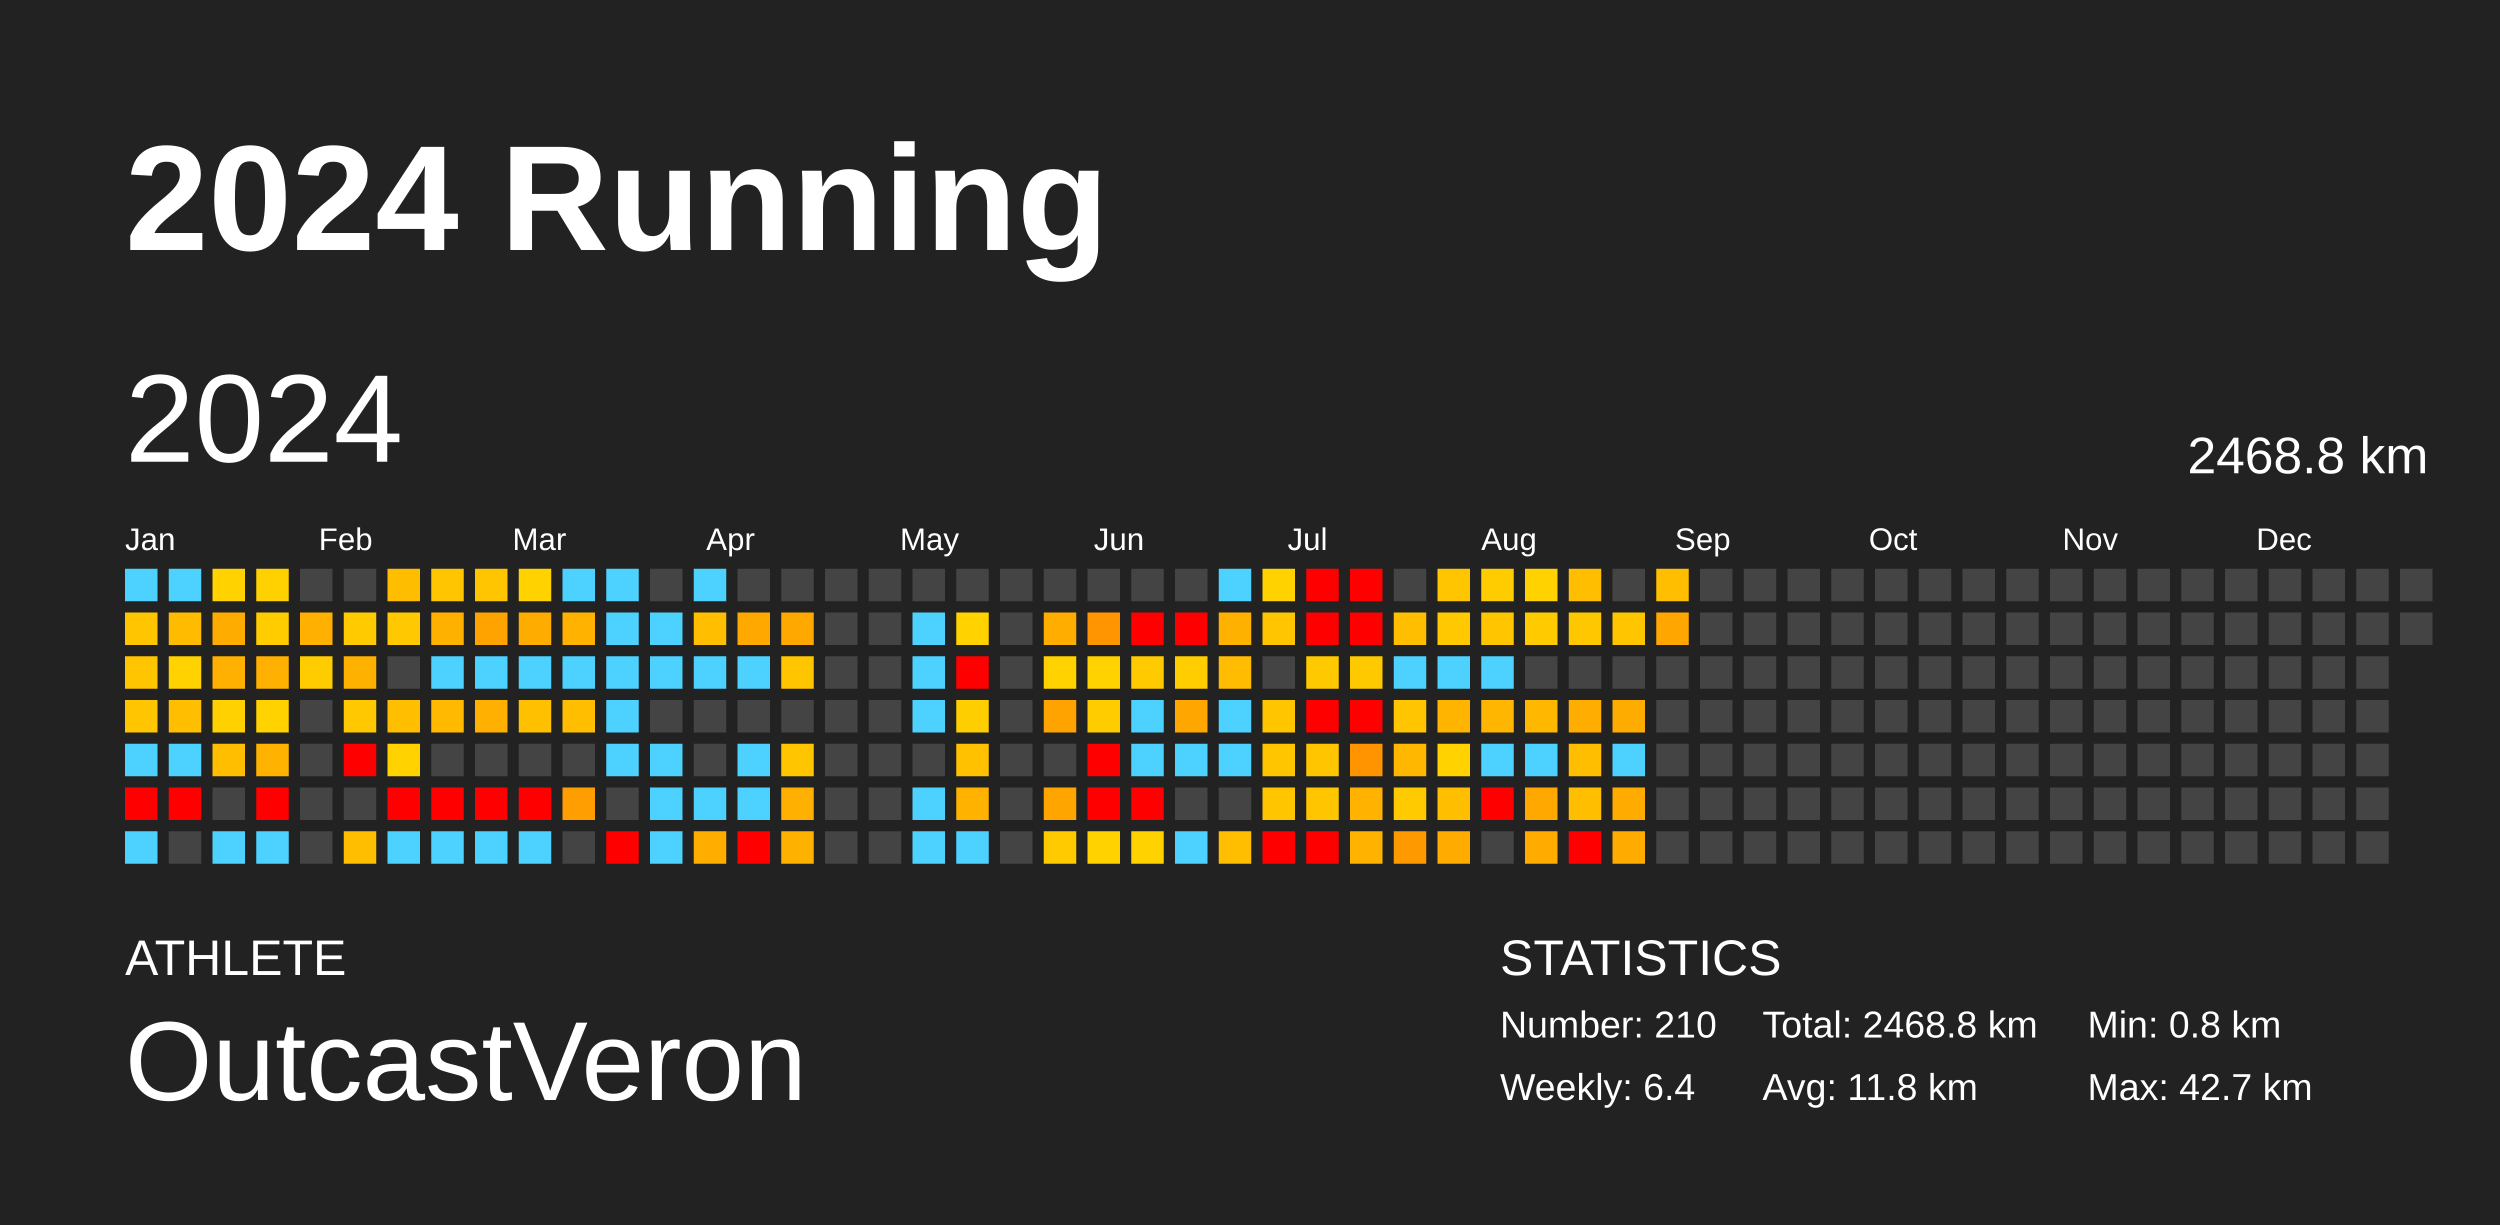
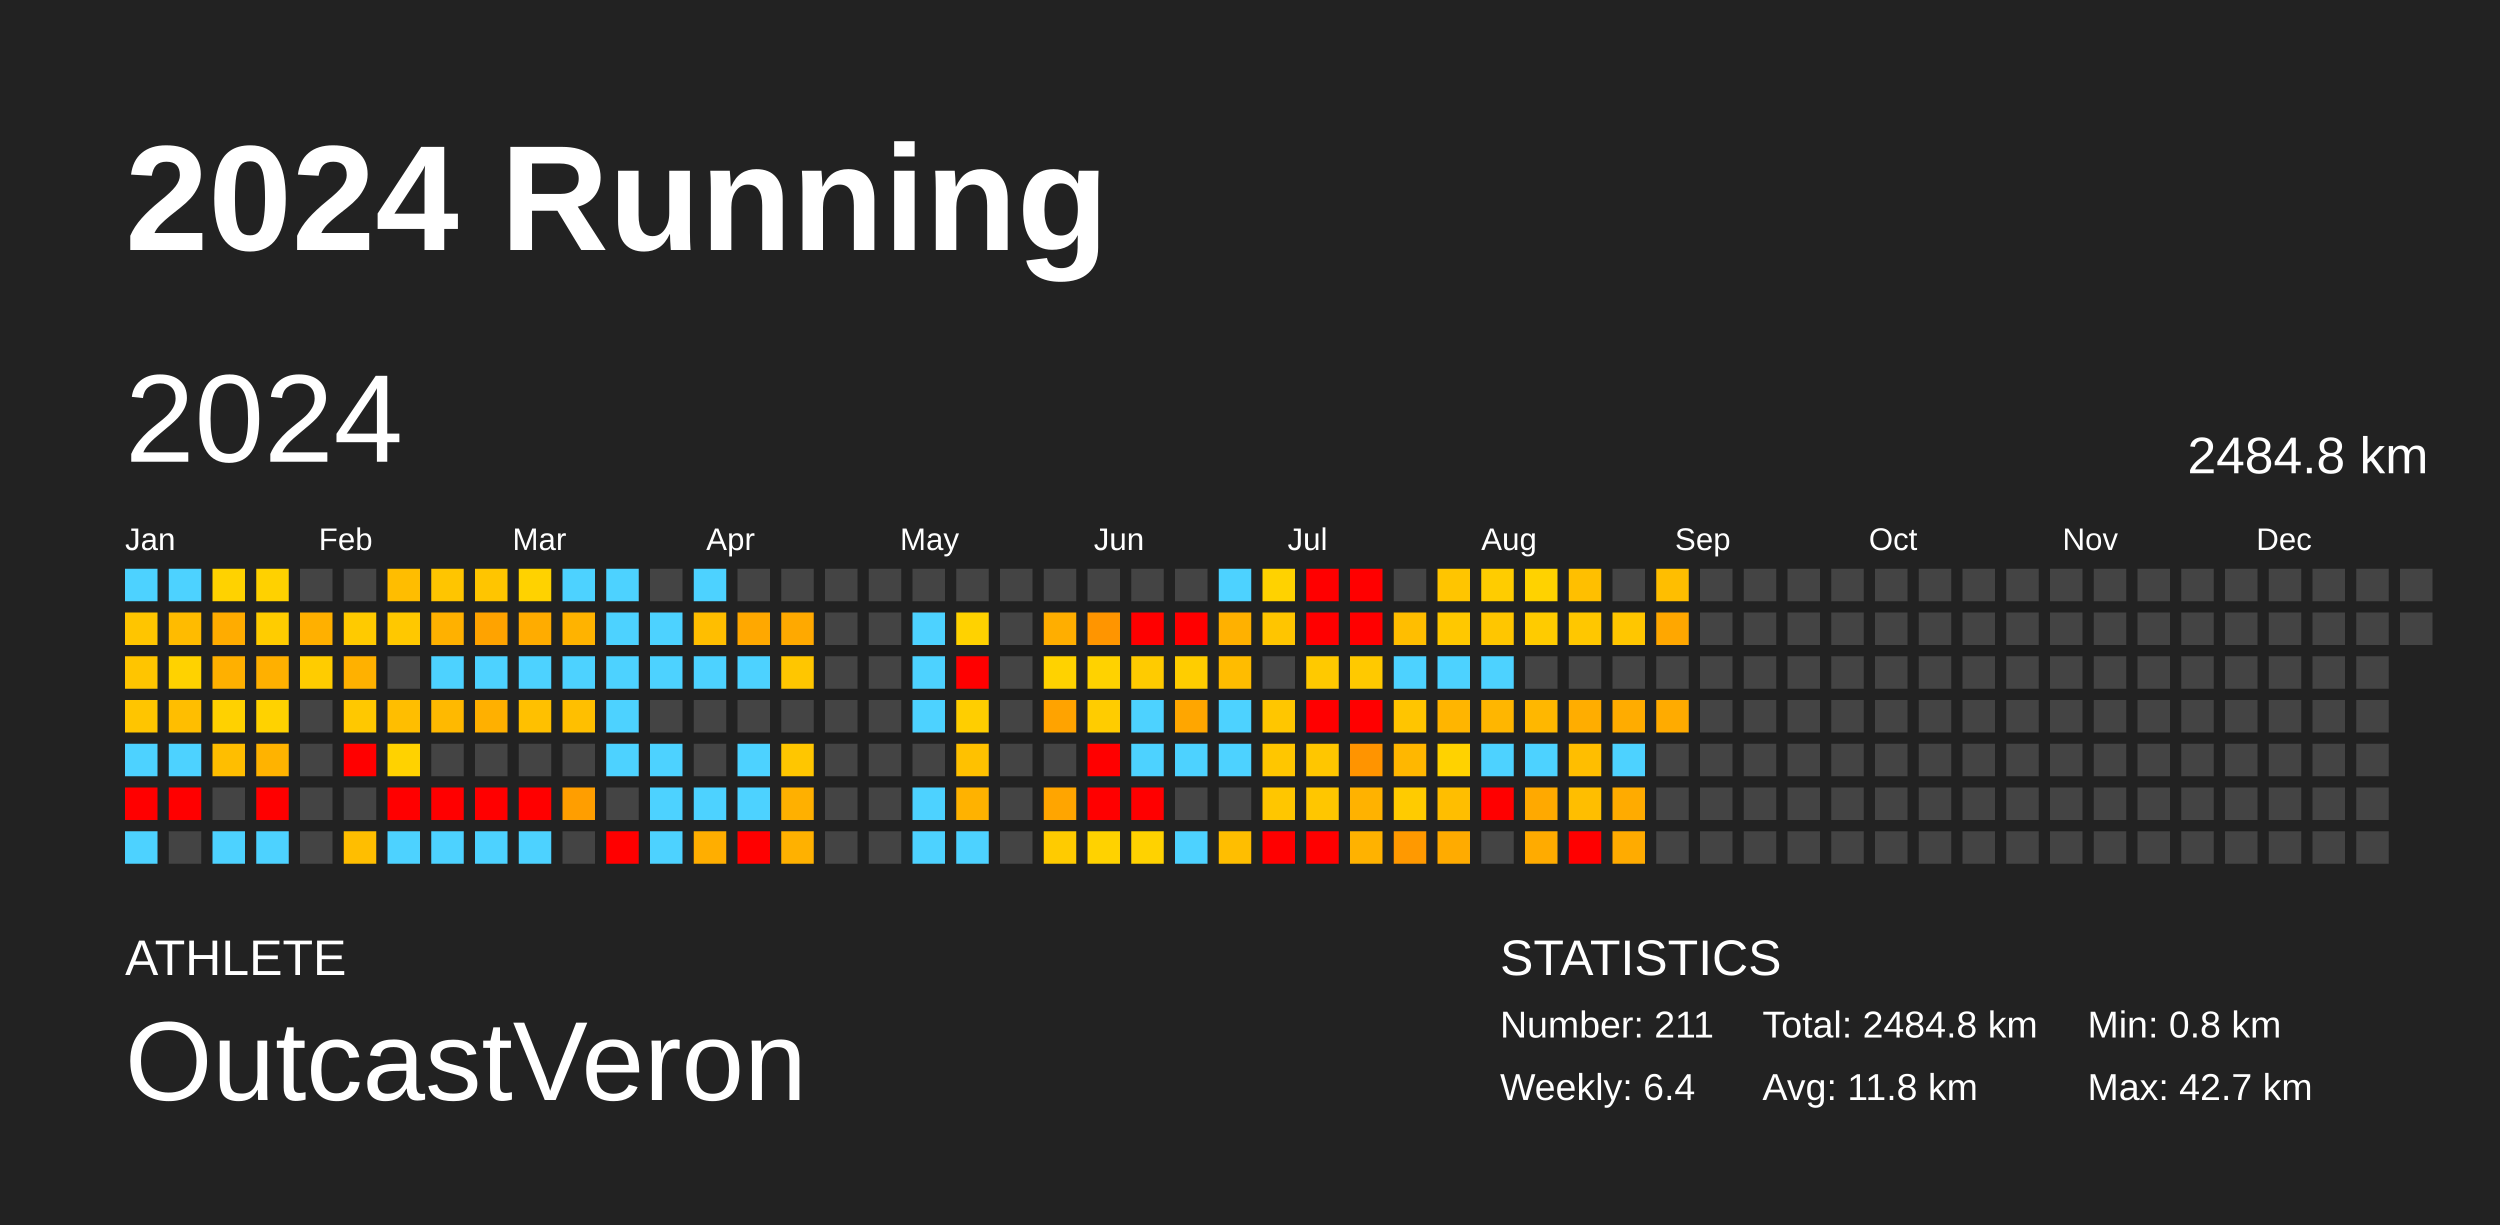
<svg xmlns="http://www.w3.org/2000/svg" baseProfile="full" height="98mm" version="1.1" viewBox="0,0,200,98" width="200mm">
  <defs />
  <rect fill="#222222" height="98" width="200" x="0" y="0" />
  <text fill="#FFFFFF" style="font-size:12px; font-family:Arial; font-weight:bold;" x="10" y="20">2024 Running</text>
  <text fill="#FFFFFF" style="font-size:4px; font-family:Arial" x="10" y="78">ATHLETE</text>
  <text fill="#FFFFFF" style="font-size:9px; font-family:Arial" x="10" y="88">OutcastVeron</text>
  <text fill="#FFFFFF" style="font-size:4px; font-family:Arial" x="120" y="78">STATISTICS</text>
-   <text fill="#FFFFFF" style="font-size:3px; font-family:Arial" x="120" y="83">Number: 210</text>
+   <text fill="#FFFFFF" style="font-size:3px; font-family:Arial" x="120" y="83">Number: 211</text>
  <text fill="#FFFFFF" style="font-size:3px; font-family:Arial" x="120" y="88">Weekly: 6.4</text>
-   <text fill="#FFFFFF" style="font-size:3px; font-family:Arial" x="141" y="83">Total: 2468.8 km</text>
+   <text fill="#FFFFFF" style="font-size:3px; font-family:Arial" x="141" y="83">Total: 2484.8 km</text>
  <text fill="#FFFFFF" style="font-size:3px; font-family:Arial" x="141" y="88">Avg: 11.8 km</text>
  <text fill="#FFFFFF" style="font-size:3px; font-family:Arial" x="167" y="83">Min: 0.8 km</text>
  <text fill="#FFFFFF" style="font-size:3px; font-family:Arial" x="167" y="88">Max: 42.7 km</text>
  <text dominant-baseline="hanging" fill="#FFFFFF" style="font-size:10.0px; font-family:Arial;" x="10" y="30">2024</text>
-   <text dominant-baseline="hanging" fill="#FFFFFF" style="font-size:4.125px; font-family:Arial;" x="175" y="35">2468.8 km</text>
+   <text dominant-baseline="hanging" fill="#FFFFFF" style="font-size:4.125px; font-family:Arial;" x="175" y="35">2484.8 km</text>
  <text fill="#FFFFFF" style="font-size:2.5px; font-family:Arial" x="10.0" y="44">Jan</text>
  <text fill="#FFFFFF" style="font-size:2.5px; font-family:Arial" x="25.5" y="44">Feb</text>
  <text fill="#FFFFFF" style="font-size:2.5px; font-family:Arial" x="41.0" y="44">Mar</text>
  <text fill="#FFFFFF" style="font-size:2.5px; font-family:Arial" x="56.5" y="44">Apr</text>
  <text fill="#FFFFFF" style="font-size:2.5px; font-family:Arial" x="72.0" y="44">May</text>
  <text fill="#FFFFFF" style="font-size:2.5px; font-family:Arial" x="87.5" y="44">Jun</text>
  <text fill="#FFFFFF" style="font-size:2.5px; font-family:Arial" x="103.0" y="44">Jul</text>
  <text fill="#FFFFFF" style="font-size:2.5px; font-family:Arial" x="118.5" y="44">Aug</text>
  <text fill="#FFFFFF" style="font-size:2.5px; font-family:Arial" x="134.0" y="44">Sep</text>
  <text fill="#FFFFFF" style="font-size:2.5px; font-family:Arial" x="149.5" y="44">Oct</text>
  <text fill="#FFFFFF" style="font-size:2.5px; font-family:Arial" x="165.0" y="44">Nov</text>
  <text fill="#FFFFFF" style="font-size:2.5px; font-family:Arial" x="180.5" y="44">Dec</text>
  <rect fill="#4dd2ff" height="2.6" width="2.6" x="10.0" y="45.5" />
  <rect fill="#ffc500" height="2.6" width="2.6" x="10.0" y="49.0" />
  <rect fill="#ffc500" height="2.6" width="2.6" x="10.0" y="52.5" />
  <rect fill="#ffc500" height="2.6" width="2.6" x="10.0" y="56.0" />
  <rect fill="#4dd2ff" height="2.6" width="2.6" x="10.0" y="59.5" />
  <rect fill="red" height="2.6" width="2.6" x="10.0" y="63.0" />
  <rect fill="#4dd2ff" height="2.6" width="2.6" x="10.0" y="66.5" />
  <rect fill="#4dd2ff" height="2.6" width="2.6" x="13.5" y="45.5" />
  <rect fill="#ffbb00" height="2.6" width="2.6" x="13.5" y="49.0" />
  <rect fill="#ffd200" height="2.6" width="2.6" x="13.5" y="52.5" />
  <rect fill="#ffbe00" height="2.6" width="2.6" x="13.5" y="56.0" />
  <rect fill="#4dd2ff" height="2.6" width="2.6" x="13.5" y="59.5" />
  <rect fill="red" height="2.6" width="2.6" x="13.5" y="63.0" />
  <rect fill="#444444" height="2.6" width="2.6" x="13.5" y="66.5" />
  <rect fill="#ffd200" height="2.6" width="2.6" x="17.0" y="45.5" />
  <rect fill="#ffac00" height="2.6" width="2.6" x="17.0" y="49.0" />
  <rect fill="#ffb000" height="2.6" width="2.6" x="17.0" y="52.5" />
  <rect fill="#ffd100" height="2.6" width="2.6" x="17.0" y="56.0" />
  <rect fill="#ffbe00" height="2.6" width="2.6" x="17.0" y="59.5" />
  <rect fill="#444444" height="2.6" width="2.6" x="17.0" y="63.0" />
  <rect fill="#4dd2ff" height="2.6" width="2.6" x="17.0" y="66.5" />
  <rect fill="#ffd100" height="2.6" width="2.6" x="20.5" y="45.5" />
  <rect fill="#ffcc00" height="2.6" width="2.6" x="20.5" y="49.0" />
  <rect fill="#ffb000" height="2.6" width="2.6" x="20.5" y="52.5" />
  <rect fill="#ffd200" height="2.6" width="2.6" x="20.5" y="56.0" />
  <rect fill="#ffb300" height="2.6" width="2.6" x="20.5" y="59.5" />
  <rect fill="red" height="2.6" width="2.6" x="20.5" y="63.0" />
  <rect fill="#4dd2ff" height="2.6" width="2.6" x="20.5" y="66.5" />
  <rect fill="#444444" height="2.6" width="2.6" x="24.0" y="45.5" />
  <rect fill="#ffb000" height="2.6" width="2.6" x="24.0" y="49.0" />
  <rect fill="#ffcc00" height="2.6" width="2.6" x="24.0" y="52.5" />
  <rect fill="#444444" height="2.6" width="2.6" x="24.0" y="56.0" />
  <rect fill="#444444" height="2.6" width="2.6" x="24.0" y="59.5" />
  <rect fill="#444444" height="2.6" width="2.6" x="24.0" y="63.0" />
  <rect fill="#444444" height="2.6" width="2.6" x="24.0" y="66.5" />
  <rect fill="#444444" height="2.6" width="2.6" x="27.5" y="45.5" />
  <rect fill="#ffca00" height="2.6" width="2.6" x="27.5" y="49.0" />
  <rect fill="#ffb100" height="2.6" width="2.6" x="27.5" y="52.5" />
  <rect fill="#ffc800" height="2.6" width="2.6" x="27.5" y="56.0" />
  <rect fill="red" height="2.6" width="2.6" x="27.5" y="59.5" />
  <rect fill="#444444" height="2.6" width="2.6" x="27.5" y="63.0" />
  <rect fill="#ffbe00" height="2.6" width="2.6" x="27.5" y="66.5" />
  <rect fill="#ffbd00" height="2.6" width="2.6" x="31.0" y="45.5" />
  <rect fill="#ffc800" height="2.6" width="2.6" x="31.0" y="49.0" />
  <rect fill="#444444" height="2.6" width="2.6" x="31.0" y="52.5" />
  <rect fill="#ffbe00" height="2.6" width="2.6" x="31.0" y="56.0" />
  <rect fill="#ffd200" height="2.6" width="2.6" x="31.0" y="59.5" />
  <rect fill="red" height="2.6" width="2.6" x="31.0" y="63.0" />
  <rect fill="#4dd2ff" height="2.6" width="2.6" x="31.0" y="66.5" />
  <rect fill="#ffc500" height="2.6" width="2.6" x="34.5" y="45.5" />
  <rect fill="#ffb100" height="2.6" width="2.6" x="34.5" y="49.0" />
  <rect fill="#4dd2ff" height="2.6" width="2.6" x="34.5" y="52.5" />
  <rect fill="#ffb900" height="2.6" width="2.6" x="34.5" y="56.0" />
  <rect fill="#444444" height="2.6" width="2.6" x="34.5" y="59.5" />
  <rect fill="red" height="2.6" width="2.6" x="34.5" y="63.0" />
  <rect fill="#4dd2ff" height="2.6" width="2.6" x="34.5" y="66.5" />
  <rect fill="#ffc500" height="2.6" width="2.6" x="38.0" y="45.5" />
  <rect fill="#ffa300" height="2.6" width="2.6" x="38.0" y="49.0" />
  <rect fill="#4dd2ff" height="2.6" width="2.6" x="38.0" y="52.5" />
  <rect fill="#ffb000" height="2.6" width="2.6" x="38.0" y="56.0" />
  <rect fill="#444444" height="2.6" width="2.6" x="38.0" y="59.5" />
  <rect fill="red" height="2.6" width="2.6" x="38.0" y="63.0" />
  <rect fill="#4dd2ff" height="2.6" width="2.6" x="38.0" y="66.5" />
  <rect fill="#ffd200" height="2.6" width="2.6" x="41.5" y="45.5" />
  <rect fill="#ffac00" height="2.6" width="2.6" x="41.5" y="49.0" />
  <rect fill="#4dd2ff" height="2.6" width="2.6" x="41.5" y="52.5" />
  <rect fill="#ffc000" height="2.6" width="2.6" x="41.5" y="56.0" />
  <rect fill="#444444" height="2.6" width="2.6" x="41.5" y="59.5" />
  <rect fill="red" height="2.6" width="2.6" x="41.5" y="63.0" />
  <rect fill="#4dd2ff" height="2.6" width="2.6" x="41.5" y="66.5" />
  <rect fill="#4dd2ff" height="2.6" width="2.6" x="45.0" y="45.5" />
  <rect fill="#ffb300" height="2.6" width="2.6" x="45.0" y="49.0" />
  <rect fill="#4dd2ff" height="2.6" width="2.6" x="45.0" y="52.5" />
  <rect fill="#ffbf00" height="2.6" width="2.6" x="45.0" y="56.0" />
  <rect fill="#444444" height="2.6" width="2.6" x="45.0" y="59.5" />
  <rect fill="#ff9e00" height="2.6" width="2.6" x="45.0" y="63.0" />
  <rect fill="#444444" height="2.6" width="2.6" x="45.0" y="66.5" />
  <rect fill="#4dd2ff" height="2.6" width="2.6" x="48.5" y="45.5" />
  <rect fill="#4dd2ff" height="2.6" width="2.6" x="48.5" y="49.0" />
  <rect fill="#4dd2ff" height="2.6" width="2.6" x="48.5" y="52.5" />
  <rect fill="#4dd2ff" height="2.6" width="2.6" x="48.5" y="56.0" />
  <rect fill="#4dd2ff" height="2.6" width="2.6" x="48.5" y="59.5" />
  <rect fill="#444444" height="2.6" width="2.6" x="48.5" y="63.0" />
  <rect fill="red" height="2.6" width="2.6" x="48.5" y="66.5" />
  <rect fill="#444444" height="2.6" width="2.6" x="52.0" y="45.5" />
  <rect fill="#4dd2ff" height="2.6" width="2.6" x="52.0" y="49.0" />
  <rect fill="#4dd2ff" height="2.6" width="2.6" x="52.0" y="52.5" />
  <rect fill="#444444" height="2.6" width="2.6" x="52.0" y="56.0" />
  <rect fill="#4dd2ff" height="2.6" width="2.6" x="52.0" y="59.5" />
  <rect fill="#4dd2ff" height="2.6" width="2.6" x="52.0" y="63.0" />
  <rect fill="#4dd2ff" height="2.6" width="2.6" x="52.0" y="66.5" />
  <rect fill="#4dd2ff" height="2.6" width="2.6" x="55.5" y="45.5" />
  <rect fill="#ffbe00" height="2.6" width="2.6" x="55.5" y="49.0" />
  <rect fill="#4dd2ff" height="2.6" width="2.6" x="55.5" y="52.5" />
  <rect fill="#444444" height="2.6" width="2.6" x="55.5" y="56.0" />
  <rect fill="#444444" height="2.6" width="2.6" x="55.5" y="59.5" />
  <rect fill="#4dd2ff" height="2.6" width="2.6" x="55.5" y="63.0" />
  <rect fill="#ffae00" height="2.6" width="2.6" x="55.5" y="66.5" />
  <rect fill="#444444" height="2.6" width="2.6" x="59.0" y="45.5" />
  <rect fill="#ffa800" height="2.6" width="2.6" x="59.0" y="49.0" />
  <rect fill="#4dd2ff" height="2.6" width="2.6" x="59.0" y="52.5" />
  <rect fill="#444444" height="2.6" width="2.6" x="59.0" y="56.0" />
  <rect fill="#4dd2ff" height="2.6" width="2.6" x="59.0" y="59.5" />
  <rect fill="#4dd2ff" height="2.6" width="2.6" x="59.0" y="63.0" />
  <rect fill="red" height="2.6" width="2.6" x="59.0" y="66.5" />
  <rect fill="#444444" height="2.6" width="2.6" x="62.5" y="45.5" />
  <rect fill="#ffa900" height="2.6" width="2.6" x="62.5" y="49.0" />
  <rect fill="#ffc600" height="2.6" width="2.6" x="62.5" y="52.5" />
  <rect fill="#444444" height="2.6" width="2.6" x="62.5" y="56.0" />
  <rect fill="#ffc600" height="2.6" width="2.6" x="62.5" y="59.5" />
  <rect fill="#ffb000" height="2.6" width="2.6" x="62.5" y="63.0" />
  <rect fill="#ffb100" height="2.6" width="2.6" x="62.5" y="66.5" />
  <rect fill="#444444" height="2.6" width="2.6" x="66.0" y="45.5" />
  <rect fill="#444444" height="2.6" width="2.6" x="66.0" y="49.0" />
  <rect fill="#444444" height="2.6" width="2.6" x="66.0" y="52.5" />
  <rect fill="#444444" height="2.6" width="2.6" x="66.0" y="56.0" />
  <rect fill="#444444" height="2.6" width="2.6" x="66.0" y="59.5" />
  <rect fill="#444444" height="2.6" width="2.6" x="66.0" y="63.0" />
  <rect fill="#444444" height="2.6" width="2.6" x="66.0" y="66.5" />
  <rect fill="#444444" height="2.6" width="2.6" x="69.5" y="45.5" />
  <rect fill="#444444" height="2.6" width="2.6" x="69.5" y="49.0" />
  <rect fill="#444444" height="2.6" width="2.6" x="69.5" y="52.5" />
  <rect fill="#444444" height="2.6" width="2.6" x="69.5" y="56.0" />
  <rect fill="#444444" height="2.6" width="2.6" x="69.5" y="59.5" />
  <rect fill="#444444" height="2.6" width="2.6" x="69.5" y="63.0" />
  <rect fill="#444444" height="2.6" width="2.6" x="69.5" y="66.5" />
  <rect fill="#444444" height="2.6" width="2.6" x="73.0" y="45.5" />
  <rect fill="#4dd2ff" height="2.6" width="2.6" x="73.0" y="49.0" />
  <rect fill="#4dd2ff" height="2.6" width="2.6" x="73.0" y="52.5" />
  <rect fill="#4dd2ff" height="2.6" width="2.6" x="73.0" y="56.0" />
  <rect fill="#444444" height="2.6" width="2.6" x="73.0" y="59.5" />
  <rect fill="#4dd2ff" height="2.6" width="2.6" x="73.0" y="63.0" />
  <rect fill="#4dd2ff" height="2.6" width="2.6" x="73.0" y="66.5" />
  <rect fill="#444444" height="2.6" width="2.6" x="76.5" y="45.5" />
  <rect fill="#ffd200" height="2.6" width="2.6" x="76.5" y="49.0" />
  <rect fill="red" height="2.6" width="2.6" x="76.5" y="52.5" />
  <rect fill="#ffce00" height="2.6" width="2.6" x="76.5" y="56.0" />
  <rect fill="#ffc100" height="2.6" width="2.6" x="76.5" y="59.5" />
  <rect fill="#ffb200" height="2.6" width="2.6" x="76.5" y="63.0" />
  <rect fill="#4dd2ff" height="2.6" width="2.6" x="76.5" y="66.5" />
  <rect fill="#444444" height="2.6" width="2.6" x="80.0" y="45.5" />
  <rect fill="#444444" height="2.6" width="2.6" x="80.0" y="49.0" />
  <rect fill="#444444" height="2.6" width="2.6" x="80.0" y="52.5" />
  <rect fill="#444444" height="2.6" width="2.6" x="80.0" y="56.0" />
  <rect fill="#444444" height="2.6" width="2.6" x="80.0" y="59.5" />
  <rect fill="#444444" height="2.6" width="2.6" x="80.0" y="63.0" />
  <rect fill="#444444" height="2.6" width="2.6" x="80.0" y="66.5" />
  <rect fill="#444444" height="2.6" width="2.6" x="83.5" y="45.5" />
  <rect fill="#ffae00" height="2.6" width="2.6" x="83.5" y="49.0" />
  <rect fill="#ffd200" height="2.6" width="2.6" x="83.5" y="52.5" />
  <rect fill="#ffa300" height="2.6" width="2.6" x="83.5" y="56.0" />
  <rect fill="#444444" height="2.6" width="2.6" x="83.5" y="59.5" />
  <rect fill="#ffa500" height="2.6" width="2.6" x="83.5" y="63.0" />
  <rect fill="#ffcb00" height="2.6" width="2.6" x="83.5" y="66.5" />
  <rect fill="#444444" height="2.6" width="2.6" x="87.0" y="45.5" />
  <rect fill="#ff9500" height="2.6" width="2.6" x="87.0" y="49.0" />
  <rect fill="#ffd200" height="2.6" width="2.6" x="87.0" y="52.5" />
  <rect fill="#ffcc00" height="2.6" width="2.6" x="87.0" y="56.0" />
  <rect fill="red" height="2.6" width="2.6" x="87.0" y="59.5" />
  <rect fill="red" height="2.6" width="2.6" x="87.0" y="63.0" />
  <rect fill="#ffd200" height="2.6" width="2.6" x="87.0" y="66.5" />
  <rect fill="#444444" height="2.6" width="2.6" x="90.5" y="45.5" />
  <rect fill="red" height="2.6" width="2.6" x="90.5" y="49.0" />
  <rect fill="#ffcb00" height="2.6" width="2.6" x="90.5" y="52.5" />
  <rect fill="#4dd2ff" height="2.6" width="2.6" x="90.5" y="56.0" />
  <rect fill="#4dd2ff" height="2.6" width="2.6" x="90.5" y="59.5" />
  <rect fill="red" height="2.6" width="2.6" x="90.5" y="63.0" />
  <rect fill="#ffd200" height="2.6" width="2.6" x="90.5" y="66.5" />
  <rect fill="#444444" height="2.6" width="2.6" x="94.0" y="45.5" />
  <rect fill="red" height="2.6" width="2.6" x="94.0" y="49.0" />
  <rect fill="#ffcd00" height="2.6" width="2.6" x="94.0" y="52.5" />
  <rect fill="#ffa600" height="2.6" width="2.6" x="94.0" y="56.0" />
  <rect fill="#4dd2ff" height="2.6" width="2.6" x="94.0" y="59.5" />
  <rect fill="#444444" height="2.6" width="2.6" x="94.0" y="63.0" />
  <rect fill="#4dd2ff" height="2.6" width="2.6" x="94.0" y="66.5" />
  <rect fill="#4dd2ff" height="2.6" width="2.6" x="97.5" y="45.5" />
  <rect fill="#ffb100" height="2.6" width="2.6" x="97.5" y="49.0" />
  <rect fill="#ffbc00" height="2.6" width="2.6" x="97.5" y="52.5" />
  <rect fill="#4dd2ff" height="2.6" width="2.6" x="97.5" y="56.0" />
  <rect fill="#4dd2ff" height="2.6" width="2.6" x="97.5" y="59.5" />
  <rect fill="#444444" height="2.6" width="2.6" x="97.5" y="63.0" />
  <rect fill="#ffbe00" height="2.6" width="2.6" x="97.5" y="66.5" />
  <rect fill="#ffd200" height="2.6" width="2.6" x="101.0" y="45.5" />
  <rect fill="#ffc500" height="2.6" width="2.6" x="101.0" y="49.0" />
  <rect fill="#444444" height="2.6" width="2.6" x="101.0" y="52.5" />
  <rect fill="#ffc600" height="2.6" width="2.6" x="101.0" y="56.0" />
  <rect fill="#ffc600" height="2.6" width="2.6" x="101.0" y="59.5" />
  <rect fill="#ffc600" height="2.6" width="2.6" x="101.0" y="63.0" />
  <rect fill="red" height="2.6" width="2.6" x="101.0" y="66.5" />
  <rect fill="red" height="2.6" width="2.6" x="104.5" y="45.5" />
  <rect fill="red" height="2.6" width="2.6" x="104.5" y="49.0" />
  <rect fill="#ffc900" height="2.6" width="2.6" x="104.5" y="52.5" />
  <rect fill="red" height="2.6" width="2.6" x="104.5" y="56.0" />
  <rect fill="#ffc600" height="2.6" width="2.6" x="104.5" y="59.5" />
  <rect fill="#ffc600" height="2.6" width="2.6" x="104.5" y="63.0" />
  <rect fill="red" height="2.6" width="2.6" x="104.5" y="66.5" />
  <rect fill="red" height="2.6" width="2.6" x="108.0" y="45.5" />
  <rect fill="red" height="2.6" width="2.6" x="108.0" y="49.0" />
  <rect fill="#ffc900" height="2.6" width="2.6" x="108.0" y="52.5" />
  <rect fill="red" height="2.6" width="2.6" x="108.0" y="56.0" />
  <rect fill="#ff9400" height="2.6" width="2.6" x="108.0" y="59.5" />
  <rect fill="#ffb200" height="2.6" width="2.6" x="108.0" y="63.0" />
  <rect fill="#ffb200" height="2.6" width="2.6" x="108.0" y="66.5" />
  <rect fill="#444444" height="2.6" width="2.6" x="111.5" y="45.5" />
  <rect fill="#ffbe00" height="2.6" width="2.6" x="111.5" y="49.0" />
  <rect fill="#4dd2ff" height="2.6" width="2.6" x="111.5" y="52.5" />
  <rect fill="#ffc500" height="2.6" width="2.6" x="111.5" y="56.0" />
  <rect fill="#ffb700" height="2.6" width="2.6" x="111.5" y="59.5" />
  <rect fill="#ffcb00" height="2.6" width="2.6" x="111.5" y="63.0" />
  <rect fill="#ff9900" height="2.6" width="2.6" x="111.5" y="66.5" />
  <rect fill="#ffc500" height="2.6" width="2.6" x="115.0" y="45.5" />
  <rect fill="#ffc800" height="2.6" width="2.6" x="115.0" y="49.0" />
  <rect fill="#4dd2ff" height="2.6" width="2.6" x="115.0" y="52.5" />
  <rect fill="#ffb500" height="2.6" width="2.6" x="115.0" y="56.0" />
  <rect fill="#ffd200" height="2.6" width="2.6" x="115.0" y="59.5" />
  <rect fill="#ffbe00" height="2.6" width="2.6" x="115.0" y="63.0" />
  <rect fill="#ffab00" height="2.6" width="2.6" x="115.0" y="66.5" />
  <rect fill="#ffcc00" height="2.6" width="2.6" x="118.5" y="45.5" />
  <rect fill="#ffc600" height="2.6" width="2.6" x="118.5" y="49.0" />
  <rect fill="#4dd2ff" height="2.6" width="2.6" x="118.5" y="52.5" />
  <rect fill="#ffb600" height="2.6" width="2.6" x="118.5" y="56.0" />
  <rect fill="#4dd2ff" height="2.6" width="2.6" x="118.5" y="59.5" />
  <rect fill="red" height="2.6" width="2.6" x="118.5" y="63.0" />
  <rect fill="#444444" height="2.6" width="2.6" x="118.5" y="66.5" />
  <rect fill="#ffd200" height="2.6" width="2.6" x="122.0" y="45.5" />
  <rect fill="#ffcb00" height="2.6" width="2.6" x="122.0" y="49.0" />
  <rect fill="#444444" height="2.6" width="2.6" x="122.0" y="52.5" />
  <rect fill="#ffb700" height="2.6" width="2.6" x="122.0" y="56.0" />
  <rect fill="#4dd2ff" height="2.6" width="2.6" x="122.0" y="59.5" />
  <rect fill="#ffa900" height="2.6" width="2.6" x="122.0" y="63.0" />
  <rect fill="#ffab00" height="2.6" width="2.6" x="122.0" y="66.5" />
  <rect fill="#ffbf00" height="2.6" width="2.6" x="125.5" y="45.5" />
  <rect fill="#ffc700" height="2.6" width="2.6" x="125.5" y="49.0" />
  <rect fill="#444444" height="2.6" width="2.6" x="125.5" y="52.5" />
  <rect fill="#ffad00" height="2.6" width="2.6" x="125.5" y="56.0" />
  <rect fill="#ffbe00" height="2.6" width="2.6" x="125.5" y="59.5" />
  <rect fill="#ffbe00" height="2.6" width="2.6" x="125.5" y="63.0" />
  <rect fill="red" height="2.6" width="2.6" x="125.5" y="66.5" />
  <rect fill="#444444" height="2.6" width="2.6" x="129.0" y="45.5" />
  <rect fill="#ffc600" height="2.6" width="2.6" x="129.0" y="49.0" />
  <rect fill="#444444" height="2.6" width="2.6" x="129.0" y="52.5" />
  <rect fill="#ffac00" height="2.6" width="2.6" x="129.0" y="56.0" />
  <rect fill="#4dd2ff" height="2.6" width="2.6" x="129.0" y="59.5" />
  <rect fill="#ffab00" height="2.6" width="2.6" x="129.0" y="63.0" />
  <rect fill="#ffab00" height="2.6" width="2.6" x="129.0" y="66.5" />
  <rect fill="#ffbe00" height="2.6" width="2.6" x="132.5" y="45.5" />
  <rect fill="#ffa700" height="2.6" width="2.6" x="132.5" y="49.0" />
  <rect fill="#444444" height="2.6" width="2.6" x="132.5" y="52.5" />
-   <rect fill="#444444" height="2.6" width="2.6" x="132.5" y="56.0" />
+   <rect fill="#ffab00" height="2.6" width="2.6" x="132.5" y="56.0" />
  <rect fill="#444444" height="2.6" width="2.6" x="132.5" y="59.5" />
  <rect fill="#444444" height="2.6" width="2.6" x="132.5" y="63.0" />
  <rect fill="#444444" height="2.6" width="2.6" x="132.5" y="66.5" />
  <rect fill="#444444" height="2.6" width="2.6" x="136.0" y="45.5" />
  <rect fill="#444444" height="2.6" width="2.6" x="136.0" y="49.0" />
  <rect fill="#444444" height="2.6" width="2.6" x="136.0" y="52.5" />
  <rect fill="#444444" height="2.6" width="2.6" x="136.0" y="56.0" />
  <rect fill="#444444" height="2.6" width="2.6" x="136.0" y="59.5" />
  <rect fill="#444444" height="2.6" width="2.6" x="136.0" y="63.0" />
  <rect fill="#444444" height="2.6" width="2.6" x="136.0" y="66.5" />
  <rect fill="#444444" height="2.6" width="2.6" x="139.5" y="45.5" />
  <rect fill="#444444" height="2.6" width="2.6" x="139.5" y="49.0" />
  <rect fill="#444444" height="2.6" width="2.6" x="139.5" y="52.5" />
  <rect fill="#444444" height="2.6" width="2.6" x="139.5" y="56.0" />
  <rect fill="#444444" height="2.6" width="2.6" x="139.5" y="59.5" />
  <rect fill="#444444" height="2.6" width="2.6" x="139.5" y="63.0" />
  <rect fill="#444444" height="2.6" width="2.6" x="139.5" y="66.5" />
  <rect fill="#444444" height="2.6" width="2.6" x="143.0" y="45.5" />
  <rect fill="#444444" height="2.6" width="2.6" x="143.0" y="49.0" />
  <rect fill="#444444" height="2.6" width="2.6" x="143.0" y="52.5" />
  <rect fill="#444444" height="2.6" width="2.6" x="143.0" y="56.0" />
  <rect fill="#444444" height="2.6" width="2.6" x="143.0" y="59.5" />
  <rect fill="#444444" height="2.6" width="2.6" x="143.0" y="63.0" />
  <rect fill="#444444" height="2.6" width="2.6" x="143.0" y="66.5" />
  <rect fill="#444444" height="2.6" width="2.6" x="146.5" y="45.5" />
  <rect fill="#444444" height="2.6" width="2.6" x="146.5" y="49.0" />
  <rect fill="#444444" height="2.6" width="2.6" x="146.5" y="52.5" />
  <rect fill="#444444" height="2.6" width="2.6" x="146.5" y="56.0" />
  <rect fill="#444444" height="2.6" width="2.6" x="146.5" y="59.5" />
  <rect fill="#444444" height="2.6" width="2.6" x="146.5" y="63.0" />
  <rect fill="#444444" height="2.6" width="2.6" x="146.5" y="66.5" />
  <rect fill="#444444" height="2.6" width="2.6" x="150.0" y="45.5" />
  <rect fill="#444444" height="2.6" width="2.6" x="150.0" y="49.0" />
  <rect fill="#444444" height="2.6" width="2.6" x="150.0" y="52.5" />
  <rect fill="#444444" height="2.6" width="2.6" x="150.0" y="56.0" />
  <rect fill="#444444" height="2.6" width="2.6" x="150.0" y="59.5" />
  <rect fill="#444444" height="2.6" width="2.6" x="150.0" y="63.0" />
  <rect fill="#444444" height="2.6" width="2.6" x="150.0" y="66.5" />
  <rect fill="#444444" height="2.6" width="2.6" x="153.5" y="45.5" />
  <rect fill="#444444" height="2.6" width="2.6" x="153.5" y="49.0" />
  <rect fill="#444444" height="2.6" width="2.6" x="153.5" y="52.5" />
  <rect fill="#444444" height="2.6" width="2.6" x="153.5" y="56.0" />
  <rect fill="#444444" height="2.6" width="2.6" x="153.5" y="59.5" />
  <rect fill="#444444" height="2.6" width="2.6" x="153.5" y="63.0" />
  <rect fill="#444444" height="2.6" width="2.6" x="153.5" y="66.5" />
  <rect fill="#444444" height="2.6" width="2.6" x="157.0" y="45.5" />
  <rect fill="#444444" height="2.6" width="2.6" x="157.0" y="49.0" />
  <rect fill="#444444" height="2.6" width="2.6" x="157.0" y="52.5" />
  <rect fill="#444444" height="2.6" width="2.6" x="157.0" y="56.0" />
  <rect fill="#444444" height="2.6" width="2.6" x="157.0" y="59.5" />
  <rect fill="#444444" height="2.6" width="2.6" x="157.0" y="63.0" />
  <rect fill="#444444" height="2.6" width="2.6" x="157.0" y="66.5" />
  <rect fill="#444444" height="2.6" width="2.6" x="160.5" y="45.5" />
  <rect fill="#444444" height="2.6" width="2.6" x="160.5" y="49.0" />
  <rect fill="#444444" height="2.6" width="2.6" x="160.5" y="52.5" />
  <rect fill="#444444" height="2.6" width="2.6" x="160.5" y="56.0" />
  <rect fill="#444444" height="2.6" width="2.6" x="160.5" y="59.5" />
  <rect fill="#444444" height="2.6" width="2.6" x="160.5" y="63.0" />
  <rect fill="#444444" height="2.6" width="2.6" x="160.5" y="66.5" />
  <rect fill="#444444" height="2.6" width="2.6" x="164.0" y="45.5" />
  <rect fill="#444444" height="2.6" width="2.6" x="164.0" y="49.0" />
  <rect fill="#444444" height="2.6" width="2.6" x="164.0" y="52.5" />
  <rect fill="#444444" height="2.6" width="2.6" x="164.0" y="56.0" />
  <rect fill="#444444" height="2.6" width="2.6" x="164.0" y="59.5" />
  <rect fill="#444444" height="2.6" width="2.6" x="164.0" y="63.0" />
  <rect fill="#444444" height="2.6" width="2.6" x="164.0" y="66.5" />
  <rect fill="#444444" height="2.6" width="2.6" x="167.5" y="45.5" />
  <rect fill="#444444" height="2.6" width="2.6" x="167.5" y="49.0" />
  <rect fill="#444444" height="2.6" width="2.6" x="167.5" y="52.5" />
  <rect fill="#444444" height="2.6" width="2.6" x="167.5" y="56.0" />
  <rect fill="#444444" height="2.6" width="2.6" x="167.5" y="59.5" />
  <rect fill="#444444" height="2.6" width="2.6" x="167.5" y="63.0" />
  <rect fill="#444444" height="2.6" width="2.6" x="167.5" y="66.5" />
  <rect fill="#444444" height="2.6" width="2.6" x="171.0" y="45.5" />
  <rect fill="#444444" height="2.6" width="2.6" x="171.0" y="49.0" />
  <rect fill="#444444" height="2.6" width="2.6" x="171.0" y="52.5" />
  <rect fill="#444444" height="2.6" width="2.6" x="171.0" y="56.0" />
  <rect fill="#444444" height="2.6" width="2.6" x="171.0" y="59.5" />
  <rect fill="#444444" height="2.6" width="2.6" x="171.0" y="63.0" />
  <rect fill="#444444" height="2.6" width="2.6" x="171.0" y="66.5" />
  <rect fill="#444444" height="2.6" width="2.6" x="174.5" y="45.5" />
  <rect fill="#444444" height="2.6" width="2.6" x="174.5" y="49.0" />
  <rect fill="#444444" height="2.6" width="2.6" x="174.5" y="52.5" />
  <rect fill="#444444" height="2.6" width="2.6" x="174.5" y="56.0" />
  <rect fill="#444444" height="2.6" width="2.6" x="174.5" y="59.5" />
  <rect fill="#444444" height="2.6" width="2.6" x="174.5" y="63.0" />
  <rect fill="#444444" height="2.6" width="2.6" x="174.5" y="66.5" />
  <rect fill="#444444" height="2.6" width="2.6" x="178.0" y="45.5" />
  <rect fill="#444444" height="2.6" width="2.6" x="178.0" y="49.0" />
  <rect fill="#444444" height="2.6" width="2.6" x="178.0" y="52.5" />
  <rect fill="#444444" height="2.6" width="2.6" x="178.0" y="56.0" />
  <rect fill="#444444" height="2.6" width="2.6" x="178.0" y="59.5" />
  <rect fill="#444444" height="2.6" width="2.6" x="178.0" y="63.0" />
  <rect fill="#444444" height="2.6" width="2.6" x="178.0" y="66.5" />
  <rect fill="#444444" height="2.6" width="2.6" x="181.5" y="45.5" />
  <rect fill="#444444" height="2.6" width="2.6" x="181.5" y="49.0" />
  <rect fill="#444444" height="2.6" width="2.6" x="181.5" y="52.5" />
  <rect fill="#444444" height="2.6" width="2.6" x="181.5" y="56.0" />
  <rect fill="#444444" height="2.6" width="2.6" x="181.5" y="59.5" />
  <rect fill="#444444" height="2.6" width="2.6" x="181.5" y="63.0" />
  <rect fill="#444444" height="2.6" width="2.6" x="181.5" y="66.5" />
  <rect fill="#444444" height="2.6" width="2.6" x="185.0" y="45.5" />
  <rect fill="#444444" height="2.6" width="2.6" x="185.0" y="49.0" />
  <rect fill="#444444" height="2.6" width="2.6" x="185.0" y="52.5" />
  <rect fill="#444444" height="2.6" width="2.6" x="185.0" y="56.0" />
  <rect fill="#444444" height="2.6" width="2.6" x="185.0" y="59.5" />
  <rect fill="#444444" height="2.6" width="2.6" x="185.0" y="63.0" />
  <rect fill="#444444" height="2.6" width="2.6" x="185.0" y="66.5" />
  <rect fill="#444444" height="2.6" width="2.6" x="188.5" y="45.5" />
  <rect fill="#444444" height="2.6" width="2.6" x="188.5" y="49.0" />
  <rect fill="#444444" height="2.6" width="2.6" x="188.5" y="52.5" />
  <rect fill="#444444" height="2.6" width="2.6" x="188.5" y="56.0" />
  <rect fill="#444444" height="2.6" width="2.6" x="188.5" y="59.5" />
  <rect fill="#444444" height="2.6" width="2.6" x="188.5" y="63.0" />
  <rect fill="#444444" height="2.6" width="2.6" x="188.5" y="66.5" />
  <rect fill="#444444" height="2.6" width="2.6" x="192.0" y="45.5" />
  <rect fill="#444444" height="2.6" width="2.6" x="192.0" y="49.0" />
</svg>
